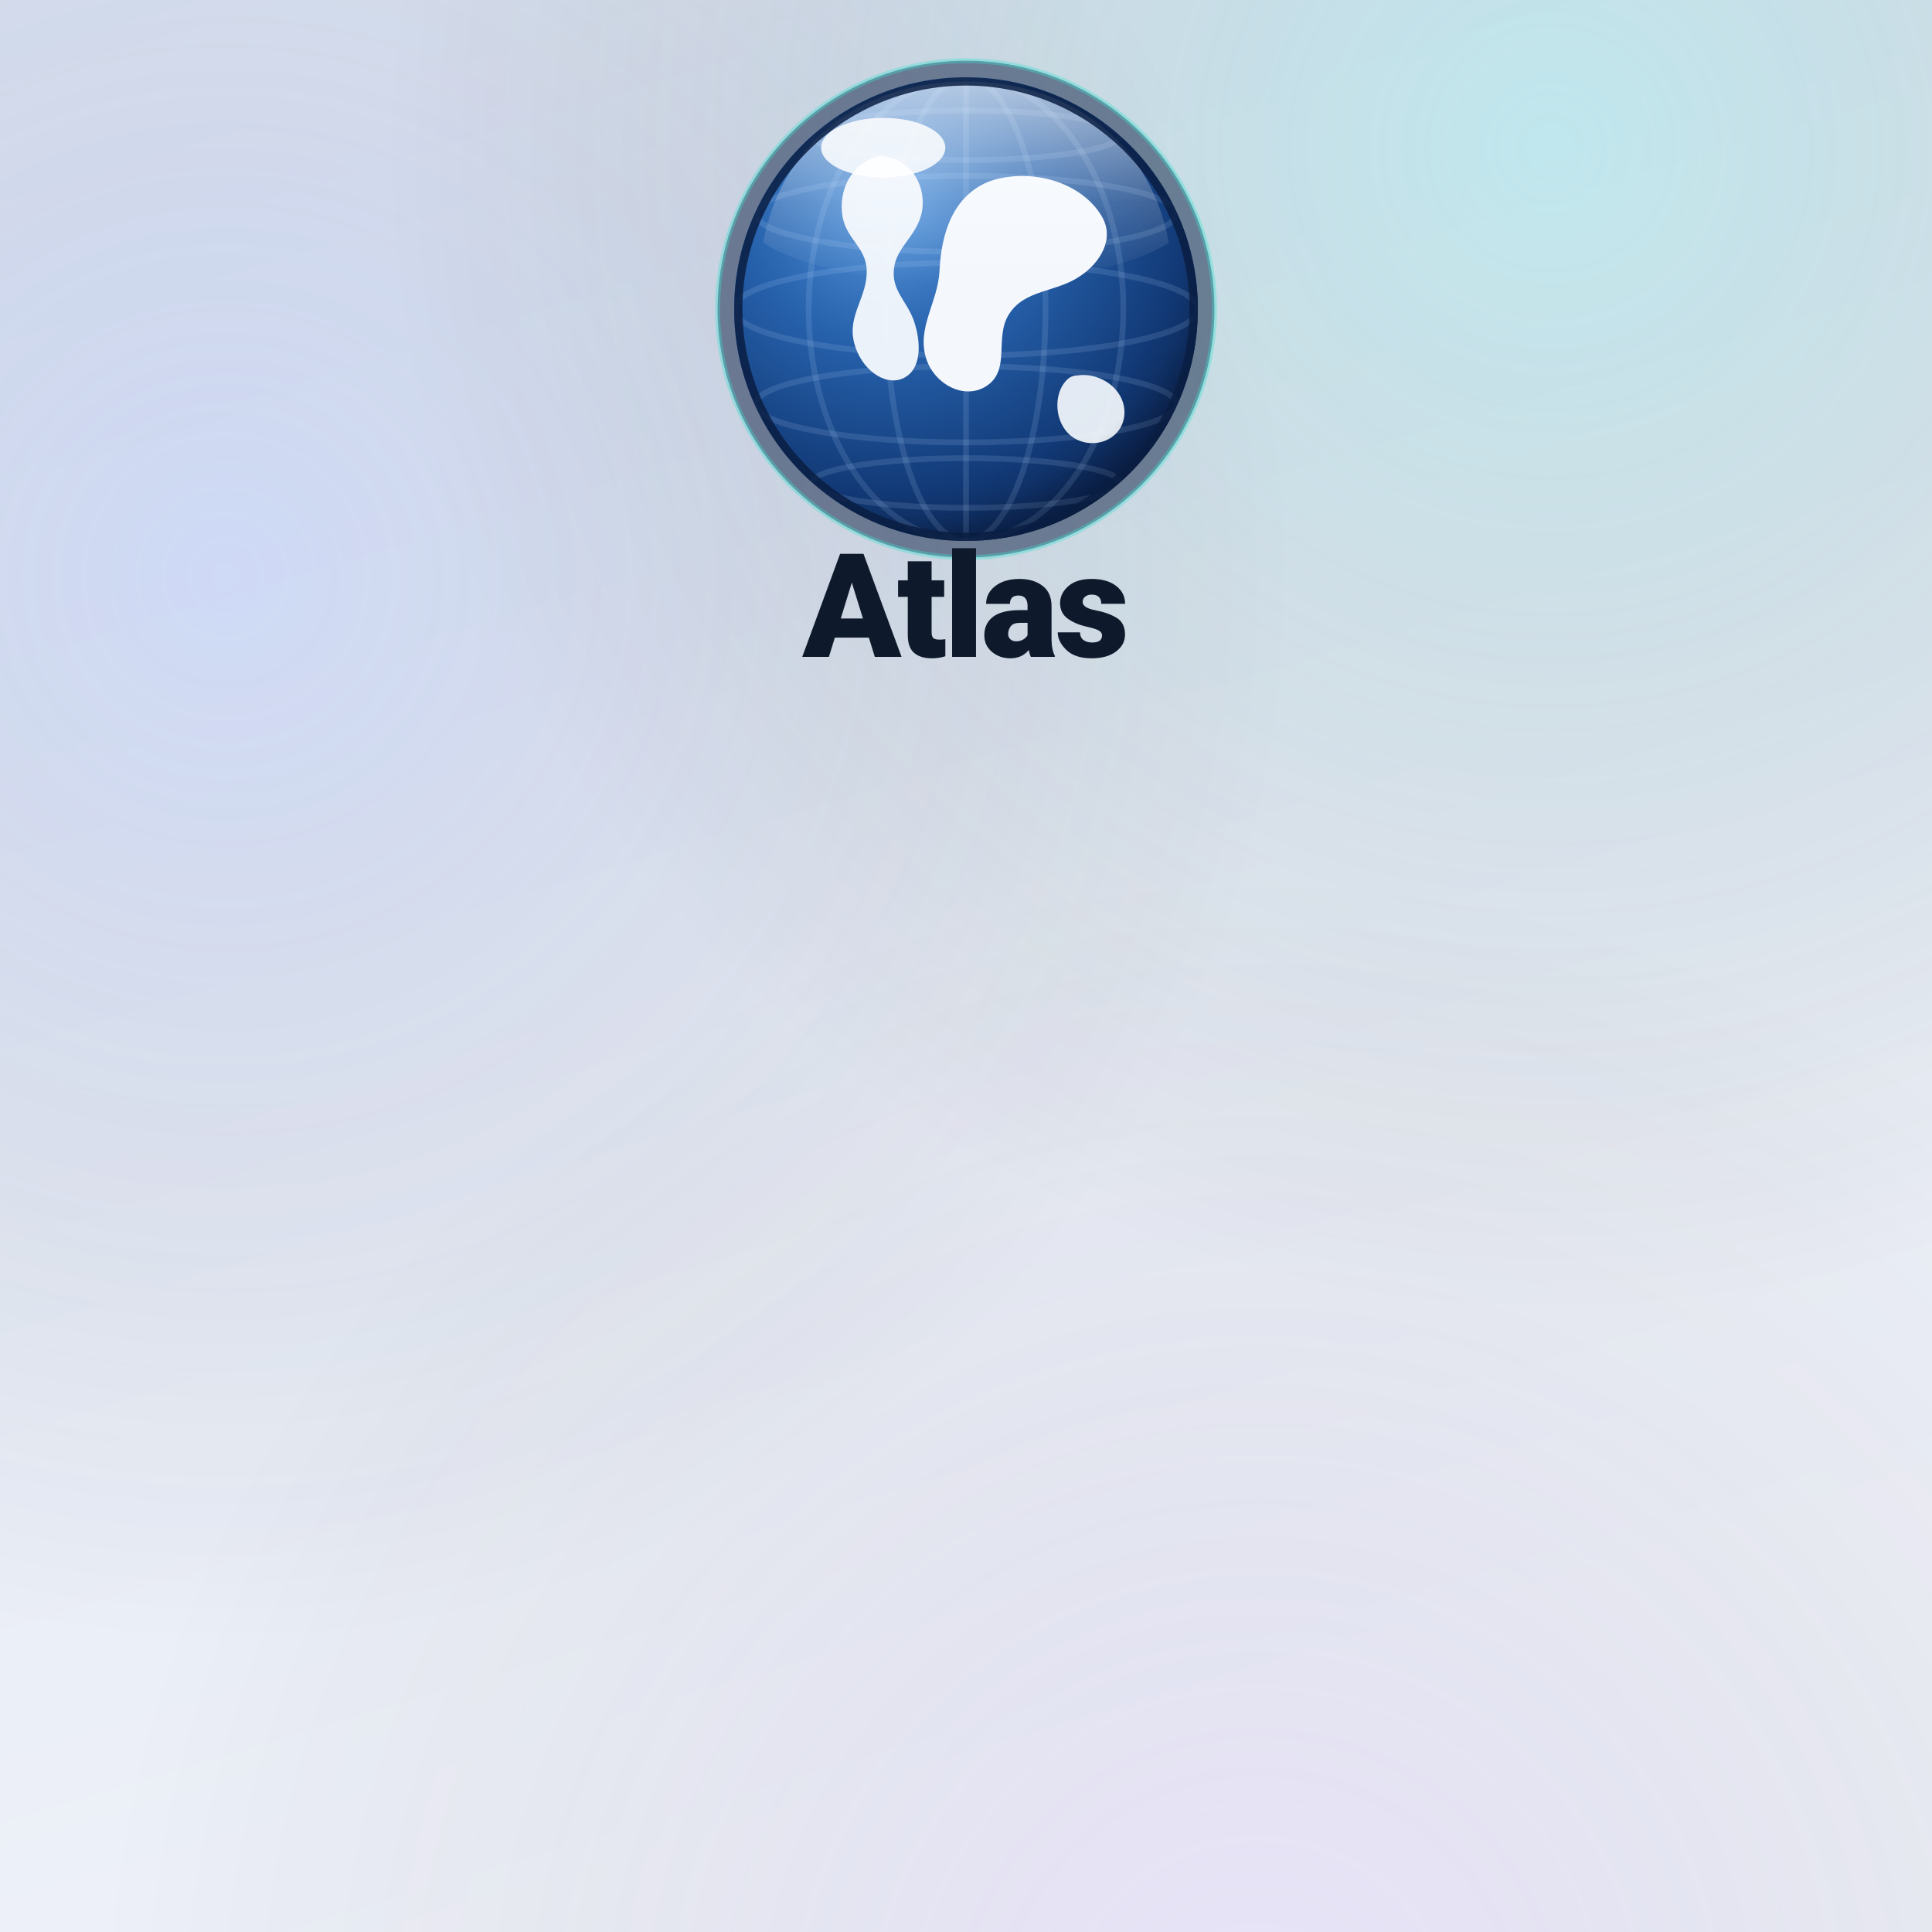
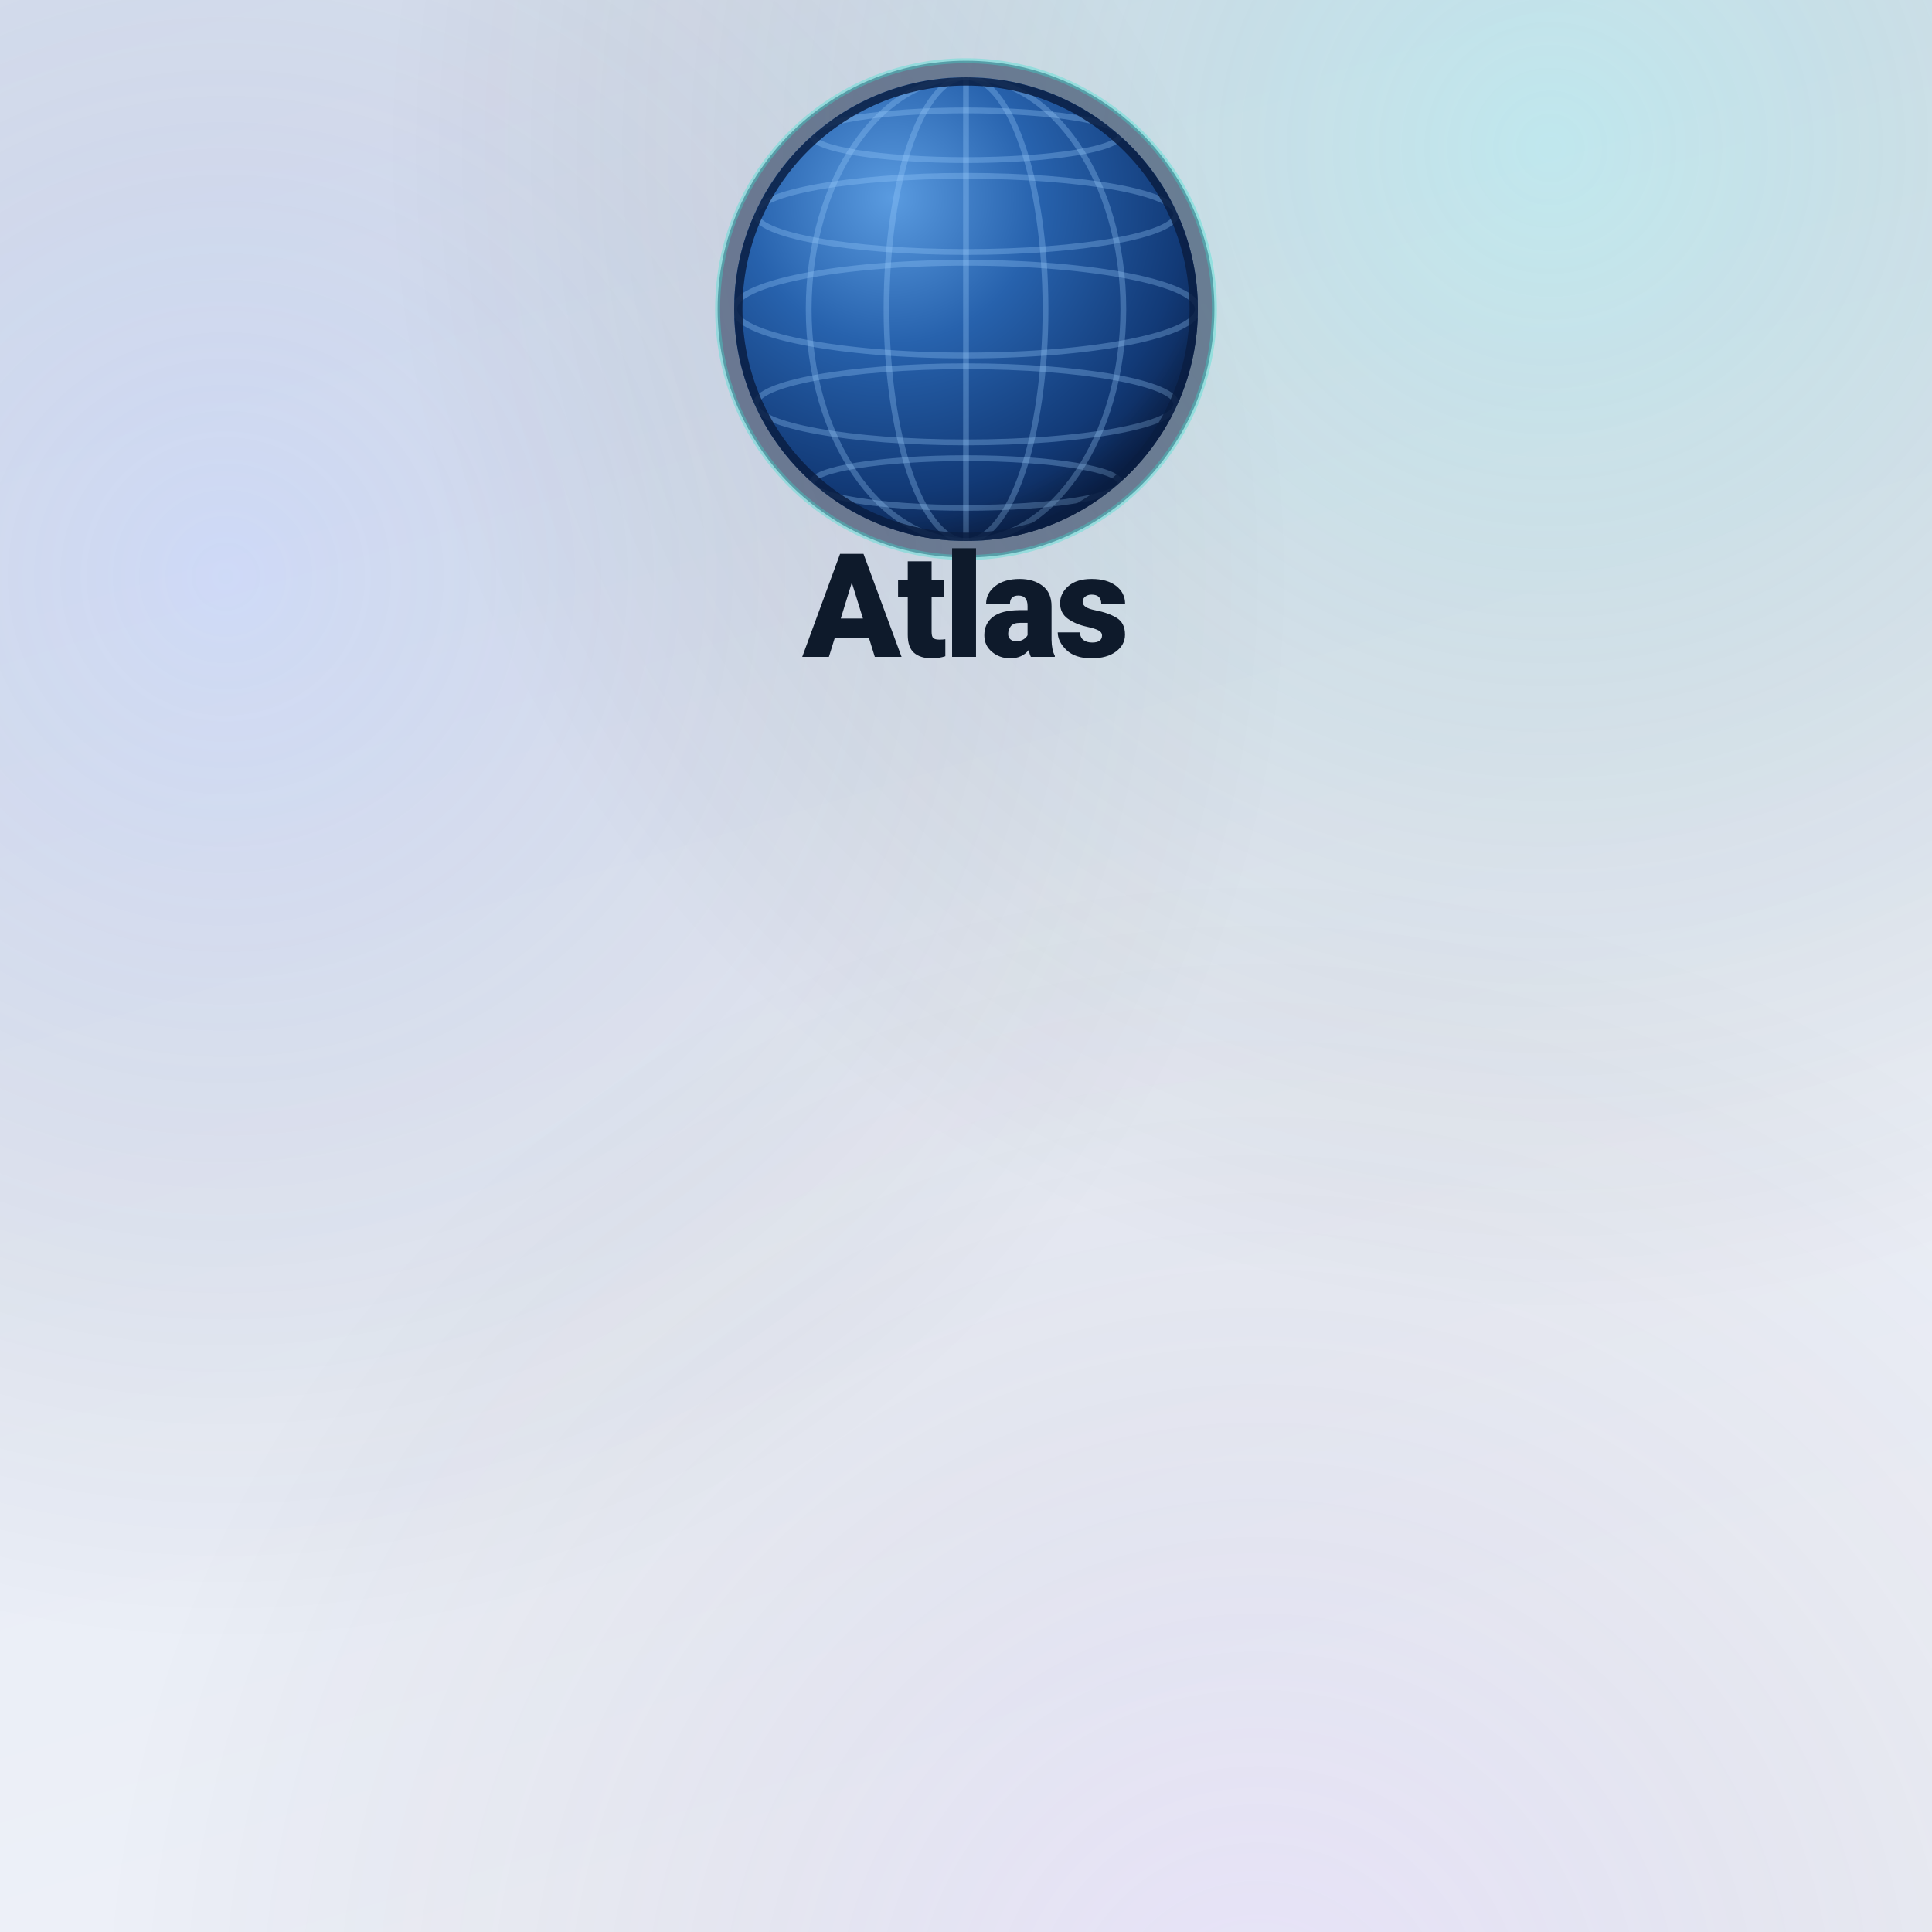
<svg xmlns="http://www.w3.org/2000/svg" width="1080" height="1080" viewBox="0 0 1080 1080">
  <rect width="1080" height="1080" fill="#eef1f8" />
  <rect width="1080" height="1080" fill="url(#grad)" />
  <defs>
    <linearGradient id="grad" x1="0" y1="0" x2="0.3" y2="1">
      <stop offset="0%" stop-color="#dfe6f4" />
      <stop offset="100%" stop-color="#eef1f8" />
    </linearGradient>
    <radialGradient id="au1" cx="80%" cy="8%" r="60%">
      <stop offset="0%" stop-color="rgba(52,227,208,0.20)" />
      <stop offset="100%" stop-color="transparent" />
    </radialGradient>
    <radialGradient id="au2" cx="12%" cy="30%" r="55%">
      <stop offset="0%" stop-color="rgba(96,138,255,0.16)" />
      <stop offset="100%" stop-color="transparent" />
    </radialGradient>
    <radialGradient id="au3" cx="65%" cy="105%" r="60%">
      <stop offset="0%" stop-color="rgba(182,128,255,0.12)" />
      <stop offset="100%" stop-color="transparent" />
    </radialGradient>
  </defs>
  <rect width="1080" height="1080" fill="url(#au1)" />
  <rect width="1080" height="1080" fill="url(#au2)" />
  <rect width="1080" height="1080" fill="url(#au3)" />
  <defs>
    <radialGradient id="sealight10801080top" cx="34%" cy="26%" r="90%">
      <stop offset="0%" stop-color="#5a9be0" />
      <stop offset="35%" stop-color="#2762ad" />
      <stop offset="70%" stop-color="#123a77" />
      <stop offset="100%" stop-color="#050f2b" />
    </radialGradient>
    <radialGradient id="shadelight10801080top" cx="34%" cy="26%" r="95%">
      <stop offset="0%" stop-color="#000" stop-opacity="0" />
      <stop offset="72%" stop-color="#000" stop-opacity="0" />
      <stop offset="100%" stop-color="#000814" stop-opacity="0.55" />
    </radialGradient>
-     <linearGradient id="glosslight10801080top" x1="0" y1="0" x2="0" y2="1">
-       <stop offset="0%" stop-color="#fff" stop-opacity="0.9" />
-       <stop offset="60%" stop-color="#fff" stop-opacity="0.25" />
-       <stop offset="100%" stop-color="#fff" stop-opacity="0" />
-     </linearGradient>
    <clipPath id="disclight10801080top">
      <circle cx="32" cy="32" r="28" />
    </clipPath>
  </defs>
  <g transform="translate(391.89 24.69) scale(4.6286)">
    <circle cx="32" cy="32" r="30" fill="#0a1e42" opacity="0.5" />
    <circle cx="32" cy="32" r="28" fill="url(#sealight10801080top)" />
    <g clip-path="url(#disclight10801080top)">
-       <g stroke="#bcdcff" stroke-opacity="0.14" stroke-width="0.7" fill="none">
+       <g stroke="#9fd0ff" stroke-opacity="0.30" stroke-width="0.7" fill="none">
        <ellipse cx="32" cy="32" rx="28" ry="5.6" />
        <ellipse cx="32" cy="20.5" rx="25.4" ry="4.6" />
        <ellipse cx="32" cy="11" rx="18.6" ry="3" />
        <ellipse cx="32" cy="43.5" rx="25.4" ry="4.6" />
        <ellipse cx="32" cy="53" rx="18.6" ry="3" />
        <ellipse cx="32" cy="32" rx="9.6" ry="28" />
        <ellipse cx="32" cy="32" rx="19" ry="28" />
        <line x1="32" y1="4" x2="32" y2="60" />
      </g>
-       <g fill="#f4f8fd">
-         <path d="M21.5 13.5c-3.2.8-5 4-4.4 7.4.5 2.6 2.7 3.6 2.9 6.2.2 3.4-2.4 5.6-1.5 9 .8 3.1 3.6 5.2 5.8 4.3 2.4-1 2.3-4.4 1.4-7-.9-2.5-2.7-3.6-2.4-6.3.3-2.7 2.9-4 3.4-7 .5-3.3-1.6-6.5-5.2-6.6Z" opacity=".96" />
-         <path d="M35 16.5c5-1.6 11 .2 13.4 4.3 1.6 2.7-.2 5.6-2.6 7.2-2.9 2-6.7 1.6-8.6 4.6-1.8 2.8.2 6.6-2.6 8.6-2.7 1.9-6.4-.1-7.4-3.2-1.2-3.7 1.4-6.8 1.6-10.6.2-4.5 1.6-9.2 6.2-10.9Z" />
-         <path d="M45.5 40c3-.4 6 2 5.6 5-.4 2.8-3.6 4-6 2.6-2.3-1.4-2.6-4.8-1.3-6.6.5-.7 1-1 1.7-1Z" opacity=".92" />
-       </g>
      <circle cx="32" cy="32" r="28" fill="url(#shadelight10801080top)" />
-       <path d="M7.5 24 C10 10.5 21 4.5 32 4.5 C43 4.5 54 10.5 56.5 24 C46 30.5 18 30.5 7.5 24 Z" fill="url(#glosslight10801080top)" opacity="0.72" />
-       <ellipse cx="22" cy="12.5" rx="7.5" ry="3.6" fill="#fff" opacity="0.85" />
    </g>
    <circle cx="32" cy="32" r="27.5" stroke="#0a1e42" stroke-opacity="0.85" stroke-width="1" fill="none" />
    <circle cx="32" cy="32" r="30" fill="none" stroke="#34e3d0" stroke-opacity="0.35" stroke-width="0.6" />
  </g>
  <text x="540" y="367.2" text-anchor="middle" font-family="-apple-system, BlinkMacSystemFont, 'Segoe UI', Roboto, system-ui, sans-serif" font-weight="800" font-size="81" letter-spacing="-1.6">
    <tspan fill="#0e1a2b">Atlas</tspan>
  </text>
</svg>
